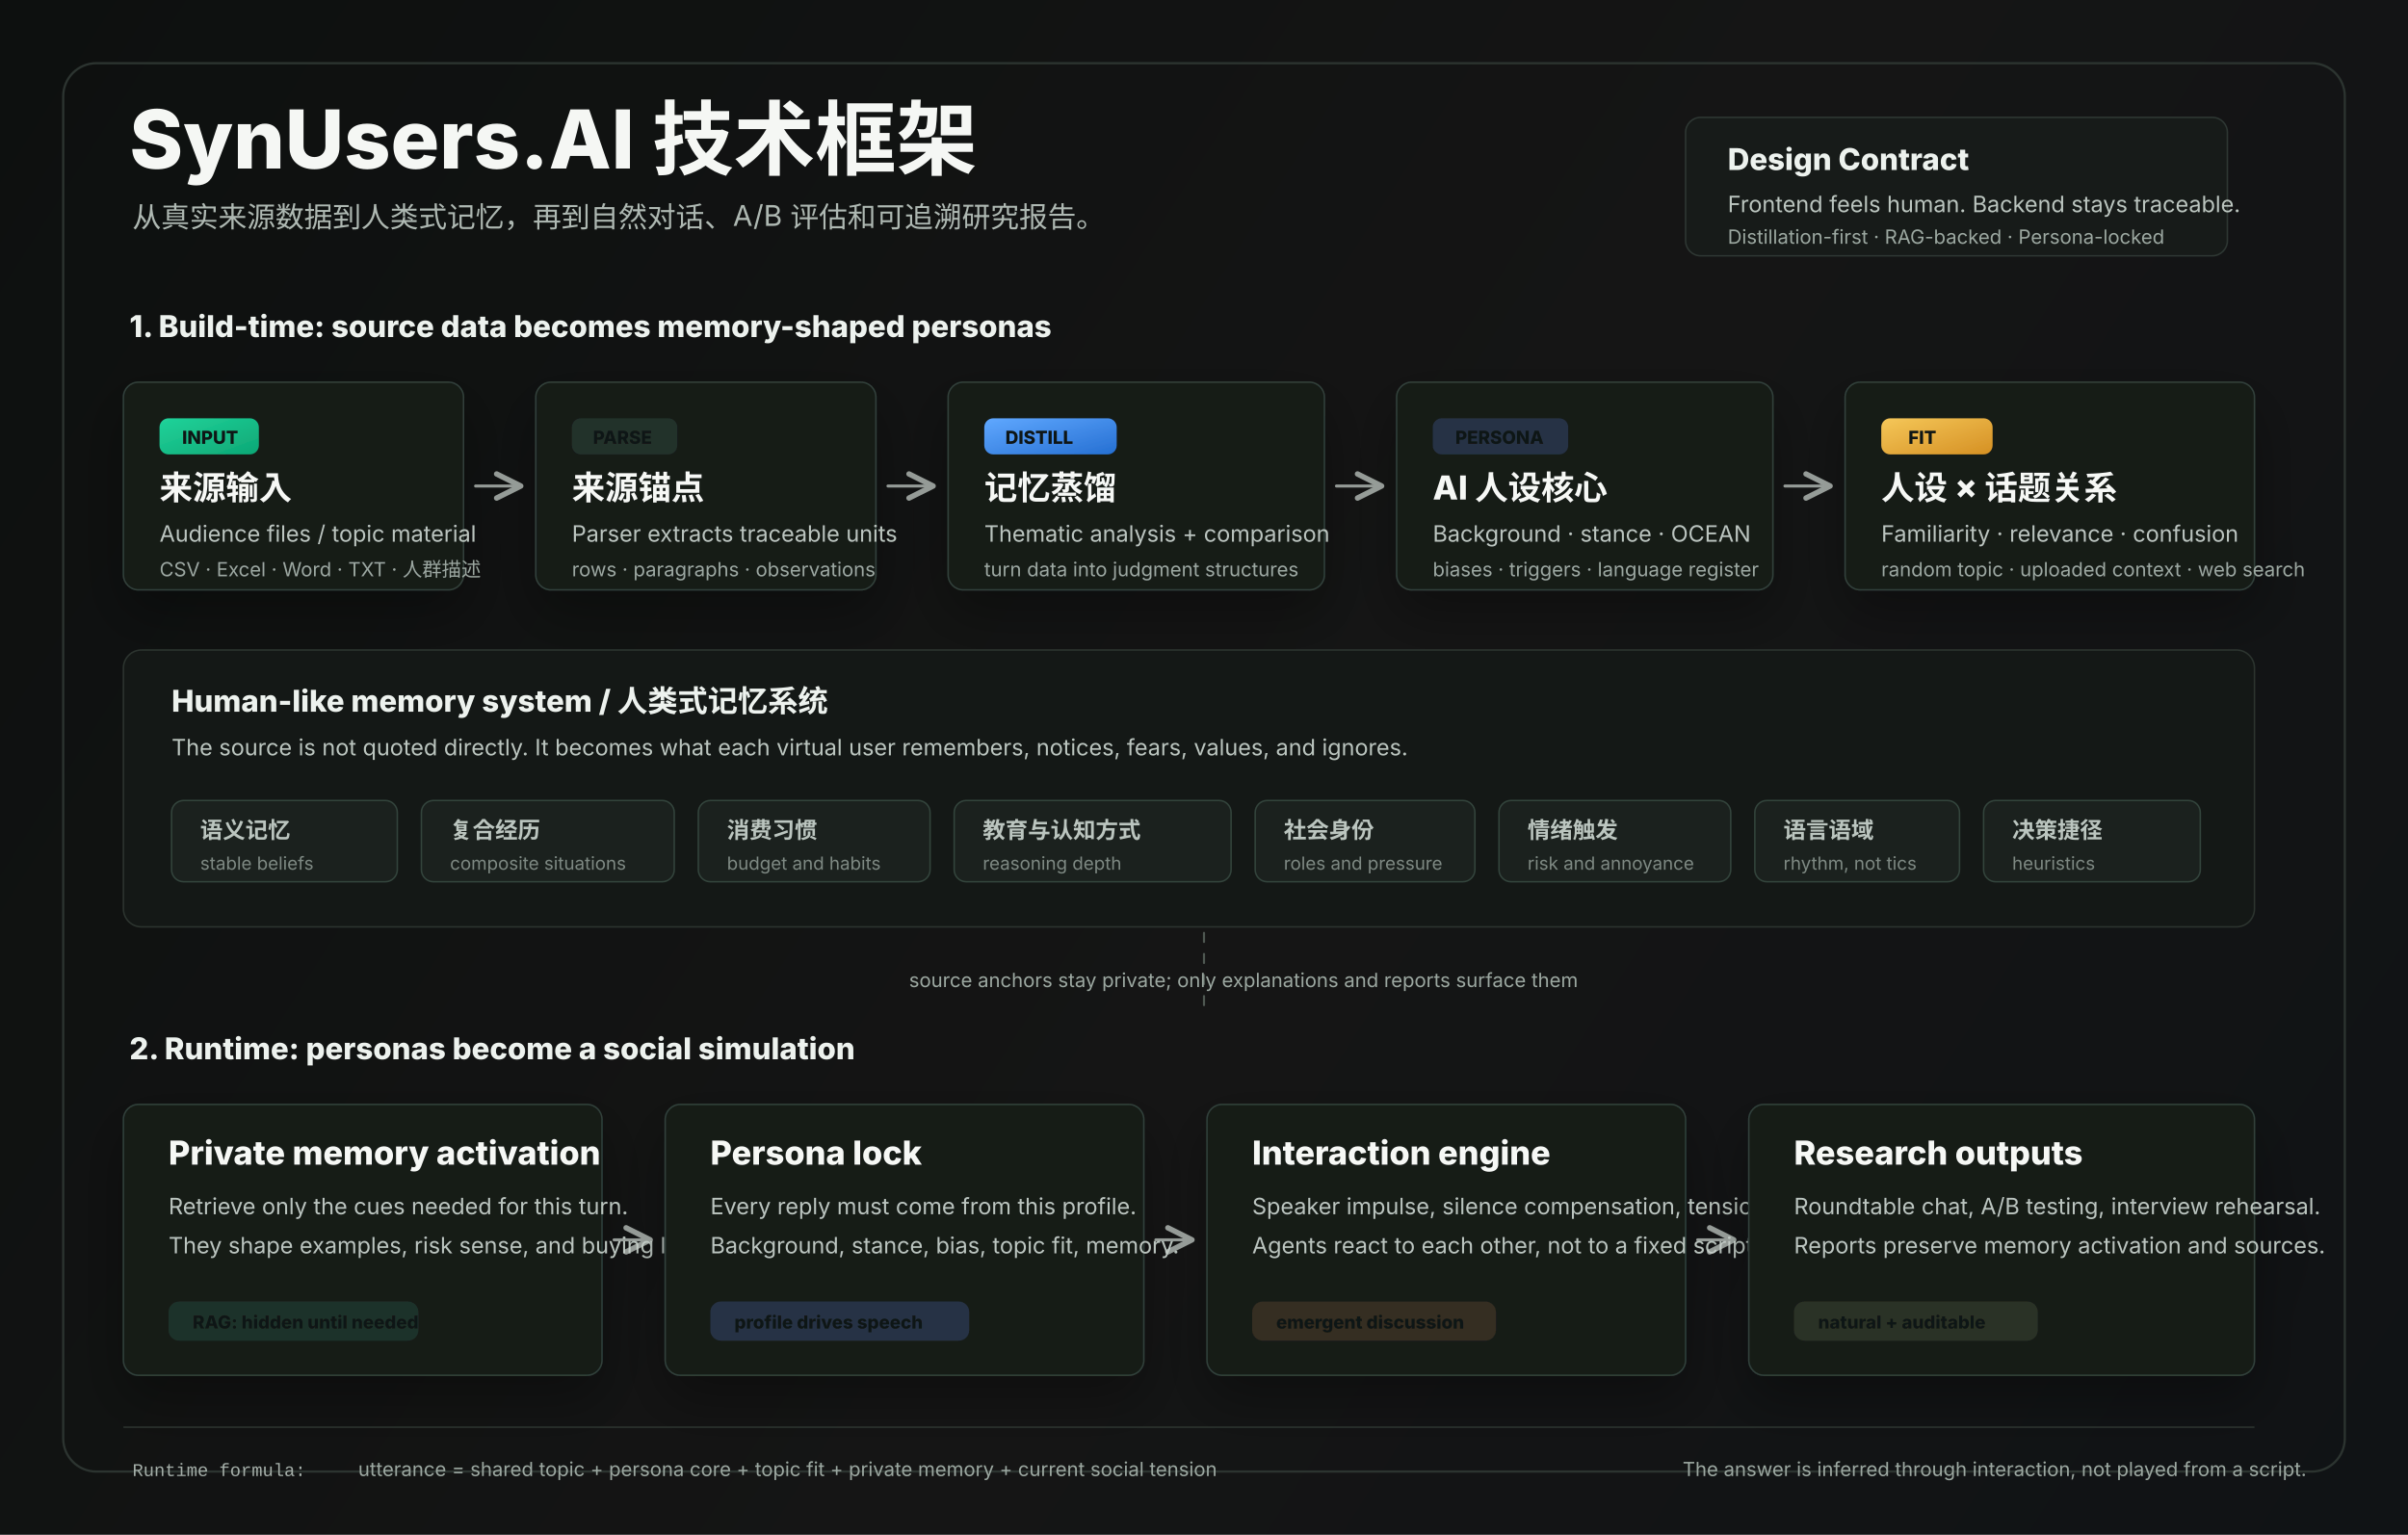
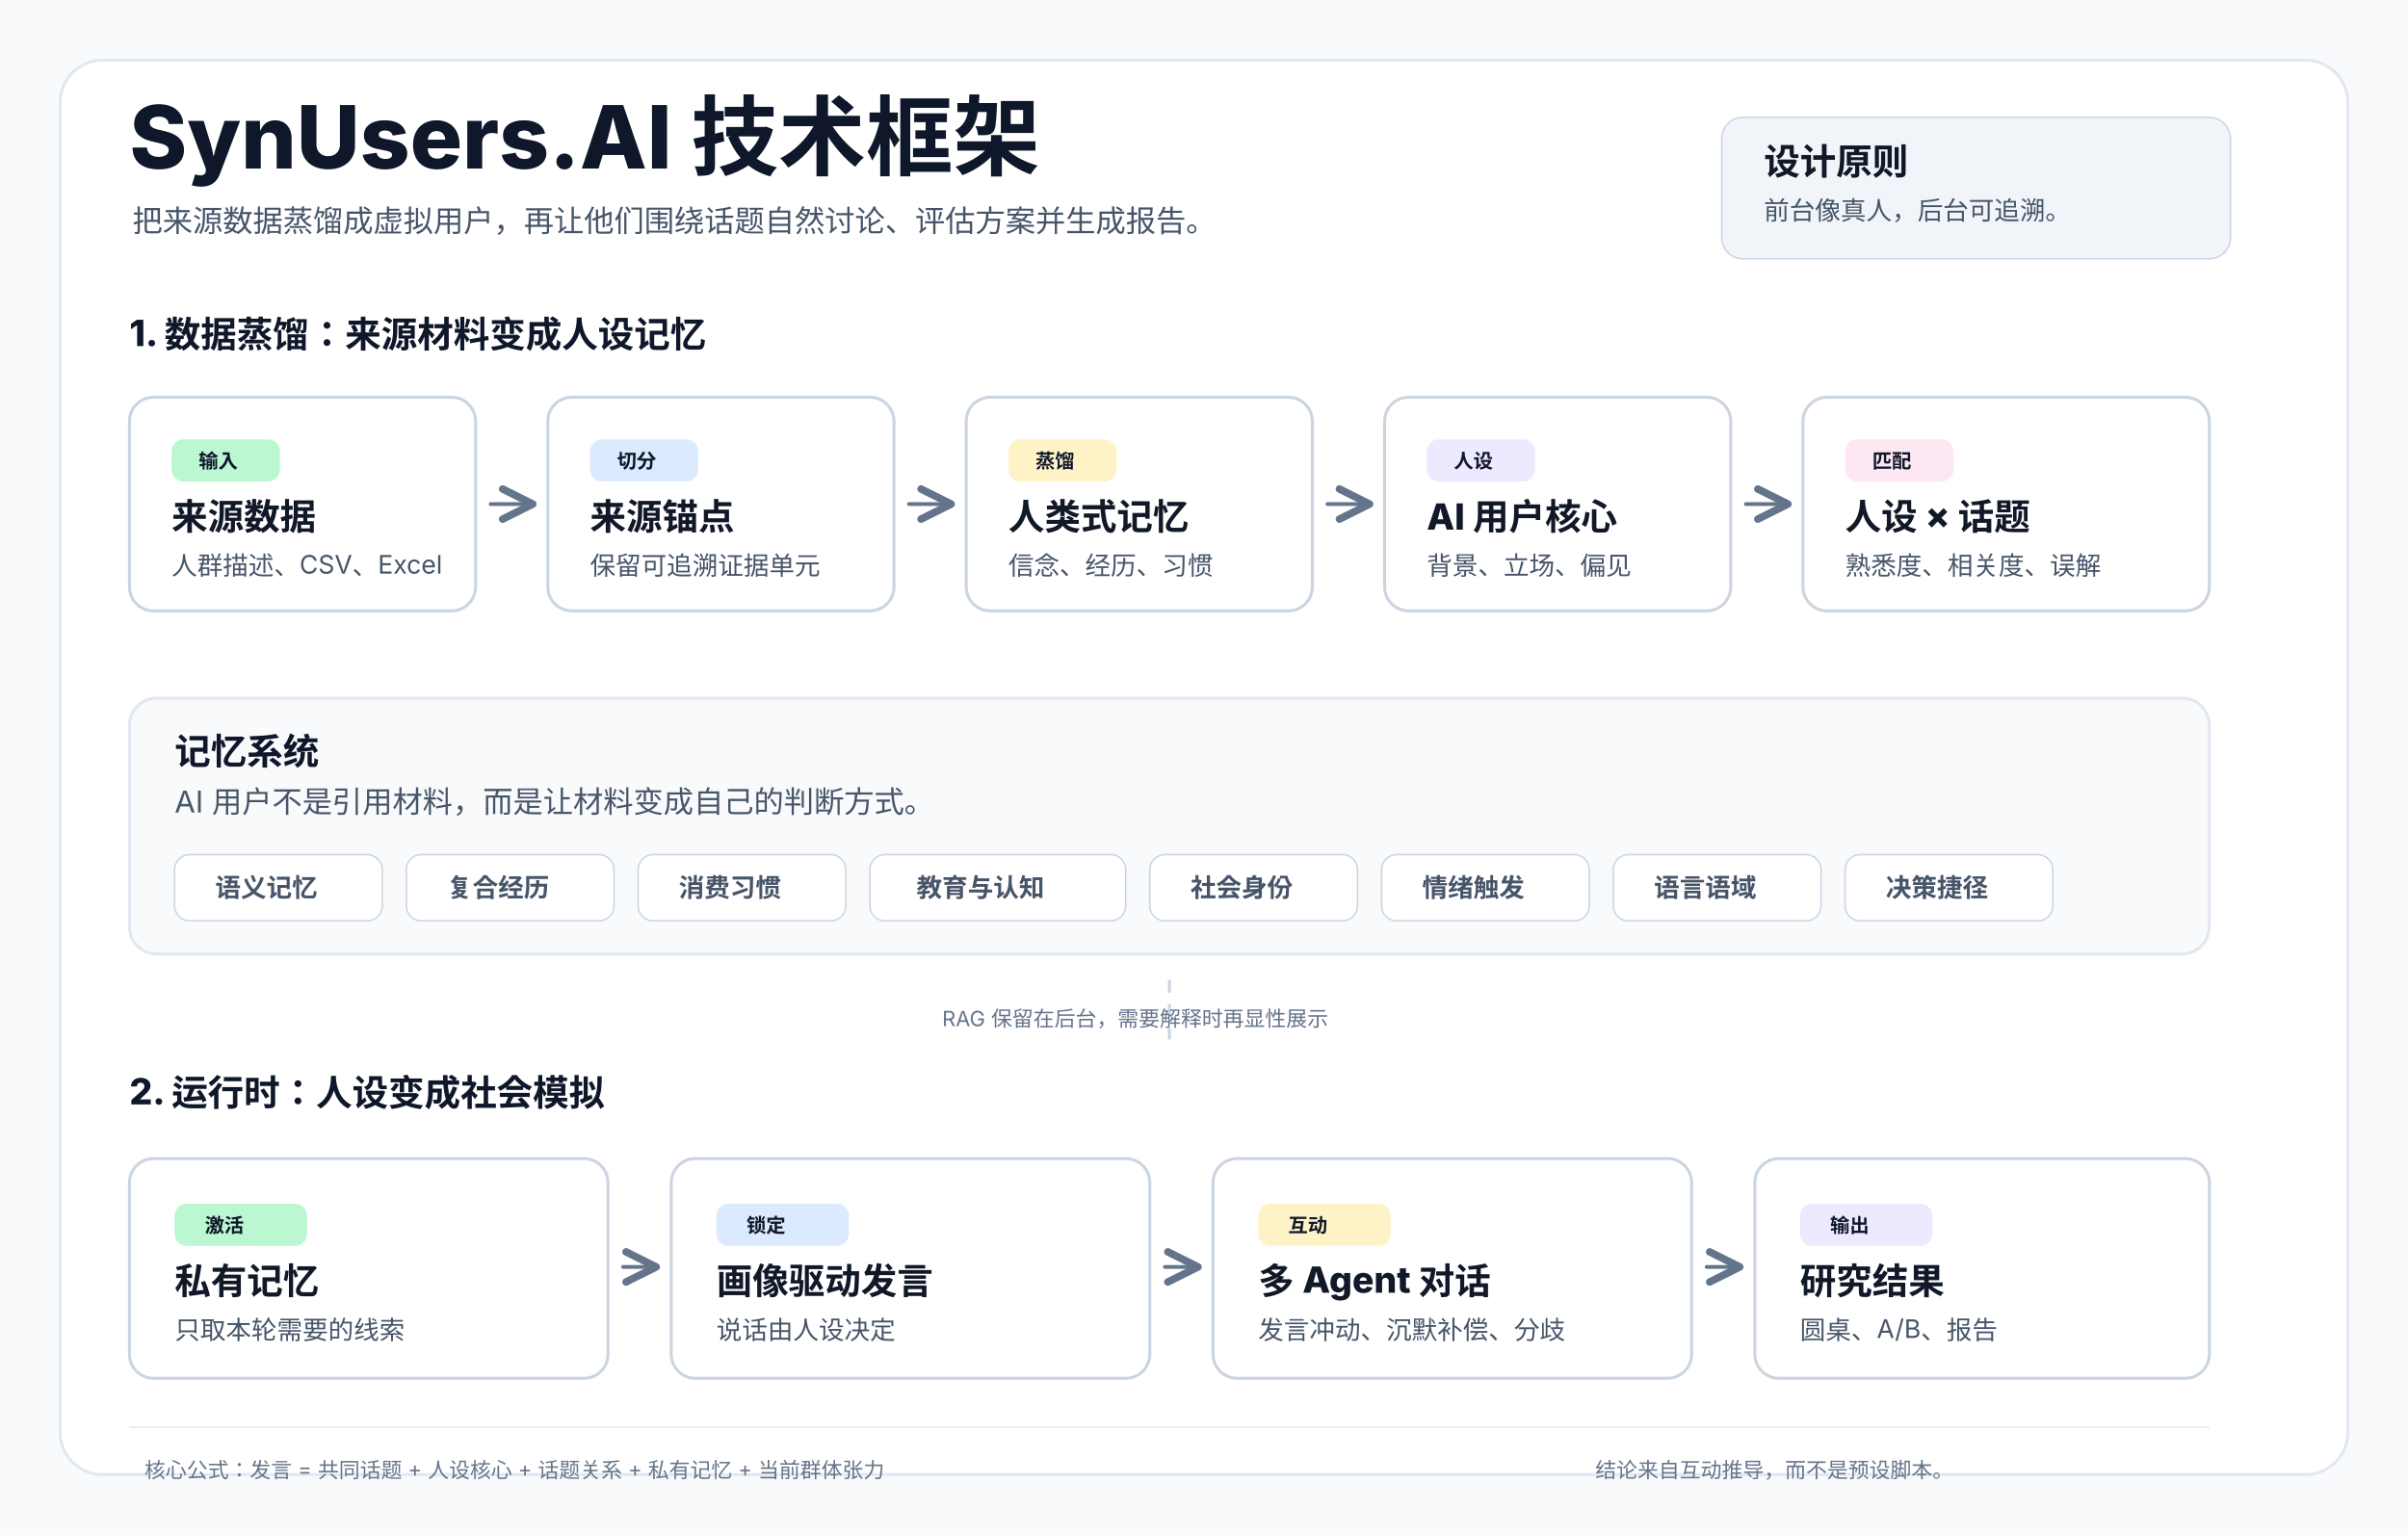
<svg xmlns="http://www.w3.org/2000/svg" width="1600" height="1020" viewBox="0 0 1600 1020" fill="none">
  <defs>
-     <linearGradient id="bg" x1="0" y1="0" x2="1600" y2="1020" gradientUnits="userSpaceOnUse">
-       <stop stop-color="#0D100F" />
-       <stop offset="0.55" stop-color="#151515" />
-       <stop offset="1" stop-color="#101315" />
-     </linearGradient>
-     <linearGradient id="green" x1="0" y1="0" x2="1" y2="1">
-       <stop stop-color="#21D39A" />
-       <stop offset="1" stop-color="#0DA775" />
-     </linearGradient>
-     <linearGradient id="blue" x1="0" y1="0" x2="1" y2="1">
-       <stop stop-color="#60A8FF" />
-       <stop offset="1" stop-color="#256FD2" />
-     </linearGradient>
-     <linearGradient id="amber" x1="0" y1="0" x2="1" y2="1">
-       <stop stop-color="#F5C759" />
-       <stop offset="1" stop-color="#D59023" />
-     </linearGradient>
-     <filter id="shadow" x="-15%" y="-20%" width="130%" height="150%">
-       <feDropShadow dx="0" dy="16" stdDeviation="18" flood-color="#000000" flood-opacity="0.32" />
-     </filter>
    <marker id="arrow" markerWidth="12" markerHeight="12" refX="10" refY="6" orient="auto" markerUnits="strokeWidth">
-       <path d="M2 2L10 6L2 10" stroke="#C8D0CB" stroke-width="1.8" stroke-linecap="round" stroke-linejoin="round" />
+       <path d="M2 2L10 6L2 10" stroke="#64748B" stroke-width="2" stroke-linecap="round" stroke-linejoin="round" />
    </marker>
    <style>
-       .title{font-family:Inter, ui-sans-serif, system-ui, -apple-system, BlinkMacSystemFont, "PingFang SC", "Microsoft YaHei", sans-serif;font-size:54px;font-weight:780;fill:#F5F7F4;letter-spacing:0}
-       .subtitle{font-family:Inter, ui-sans-serif, system-ui, -apple-system, BlinkMacSystemFont, "PingFang SC", "Microsoft YaHei", sans-serif;font-size:19px;fill:#AEB8B2}
-       .section{font-family:Inter, ui-sans-serif, system-ui, -apple-system, BlinkMacSystemFont, "PingFang SC", "Microsoft YaHei", sans-serif;font-size:20px;font-weight:760;fill:#EDF2EE}
-       .cardTitle{font-family:Inter, ui-sans-serif, system-ui, -apple-system, BlinkMacSystemFont, "PingFang SC", "Microsoft YaHei", sans-serif;font-size:22px;font-weight:760;fill:#F6F8F5}
-       .body{font-family:Inter, ui-sans-serif, system-ui, -apple-system, BlinkMacSystemFont, "PingFang SC", "Microsoft YaHei", sans-serif;font-size:15px;fill:#BBC5BF}
-       .small{font-family:Inter, ui-sans-serif, system-ui, -apple-system, BlinkMacSystemFont, "PingFang SC", "Microsoft YaHei", sans-serif;font-size:13px;fill:#9CA8A1}
-       .tiny{font-family:Inter, ui-sans-serif, system-ui, -apple-system, BlinkMacSystemFont, "PingFang SC", "Microsoft YaHei", sans-serif;font-size:12px;fill:#7E8983}
-       .badge{font-family:Inter, ui-sans-serif, system-ui, -apple-system, BlinkMacSystemFont, "PingFang SC", "Microsoft YaHei", sans-serif;font-size:12px;font-weight:780;fill:#111614}
-       .mono{font-family:"SFMono-Regular", Consolas, "Liberation Mono", monospace;font-size:12px;fill:#A4AEA8}
-       .line{stroke:#C8D0CB;stroke-width:2;stroke-linecap:round;stroke-linejoin:round;marker-end:url(#arrow);opacity:.72}
-       .softLine{stroke:#65716A;stroke-width:1.4;stroke-linecap:round;stroke-dasharray:6 8;opacity:.72}
+       .title{font-family:Inter,ui-sans-serif,system-ui,-apple-system,BlinkMacSystemFont,"PingFang SC","Microsoft YaHei",sans-serif;font-size:58px;font-weight:800;fill:#0F172A;letter-spacing:0}
+       .subtitle{font-family:Inter,ui-sans-serif,system-ui,-apple-system,BlinkMacSystemFont,"PingFang SC","Microsoft YaHei",sans-serif;font-size:20px;fill:#475569}
+       .section{font-family:Inter,ui-sans-serif,system-ui,-apple-system,BlinkMacSystemFont,"PingFang SC","Microsoft YaHei",sans-serif;font-size:24px;font-weight:760;fill:#0F172A}
+       .cardTitle{font-family:Inter,ui-sans-serif,system-ui,-apple-system,BlinkMacSystemFont,"PingFang SC","Microsoft YaHei",sans-serif;font-size:24px;font-weight:760;fill:#111827}
+       .body{font-family:Inter,ui-sans-serif,system-ui,-apple-system,BlinkMacSystemFont,"PingFang SC","Microsoft YaHei",sans-serif;font-size:17px;fill:#475569}
+       .small{font-family:Inter,ui-sans-serif,system-ui,-apple-system,BlinkMacSystemFont,"PingFang SC","Microsoft YaHei",sans-serif;font-size:14px;fill:#64748B}
+       .badgeText{font-family:Inter,ui-sans-serif,system-ui,-apple-system,BlinkMacSystemFont,"PingFang SC","Microsoft YaHei",sans-serif;font-size:13px;font-weight:760;fill:#0F172A}
+       .line{stroke:#64748B;stroke-width:2.5;stroke-linecap:round;stroke-linejoin:round;marker-end:url(#arrow)}
+       .softLine{stroke:#CBD5E1;stroke-width:2;stroke-linecap:round;stroke-dasharray:7 9}
    </style>
  </defs>
-   <rect width="1600" height="1020" fill="url(#bg)" />
-   <rect x="42" y="42" width="1516" height="936" rx="22" stroke="#2C3430" stroke-width="1.5" />
+   <rect width="1600" height="1020" fill="#F8FAFC" />
+   <rect x="40" y="40" width="1520" height="940" rx="28" fill="#FFFFFF" stroke="#E2E8F0" stroke-width="2" />
  <text x="86" y="112" class="title">SynUsers.AI 技术框架</text>
-   <text x="88" y="151" class="subtitle">从真实来源数据到人类式记忆，再到自然对话、A/B 评估和可追溯研究报告。</text>
-   <rect x="1120" y="78" width="360" height="92" rx="10" fill="#171B19" stroke="#2E3733" />
-   <text x="1148" y="113" class="section">Design Contract</text>
-   <text x="1148" y="141" class="body">Frontend feels human. Backend stays traceable.</text>
-   <text x="1148" y="162" class="small">Distillation-first · RAG-backed · Persona-locked</text>
-   <text x="86" y="224" class="section">1. Build-time: source data becomes memory-shaped personas</text>
-   <g filter="url(#shadow)">
-     <rect x="82" y="254" width="226" height="138" rx="10" fill="#171B19" stroke="#31413A" />
-     <rect x="106" y="278" width="66" height="24" rx="6" fill="url(#green)" />
-     <text x="121" y="295" class="badge">INPUT</text>
-     <text x="106" y="332" class="cardTitle">来源输入</text>
-     <text x="106" y="360" class="body">Audience files / topic material</text>
-     <text x="106" y="383" class="small">CSV · Excel · Word · TXT · 人群描述</text>
-   </g>
-   <g filter="url(#shadow)">
-     <rect x="356" y="254" width="226" height="138" rx="10" fill="#171B19" stroke="#31413A" />
-     <rect x="380" y="278" width="70" height="24" rx="6" fill="#24322C" />
-     <text x="394" y="295" class="badge" fill="#C7F2DD">PARSE</text>
-     <text x="380" y="332" class="cardTitle">来源锚点</text>
-     <text x="380" y="360" class="body">Parser extracts traceable units</text>
-     <text x="380" y="383" class="small">rows · paragraphs · observations</text>
-   </g>
-   <g filter="url(#shadow)">
-     <rect x="630" y="254" width="250" height="138" rx="10" fill="#171B19" stroke="#31413A" />
-     <rect x="654" y="278" width="88" height="24" rx="6" fill="url(#blue)" />
-     <text x="668" y="295" class="badge">DISTILL</text>
-     <text x="654" y="332" class="cardTitle">记忆蒸馏</text>
-     <text x="654" y="360" class="body">Thematic analysis + comparison</text>
-     <text x="654" y="383" class="small">turn data into judgment structures</text>
-   </g>
-   <g filter="url(#shadow)">
-     <rect x="928" y="254" width="250" height="138" rx="10" fill="#171B19" stroke="#31413A" />
-     <rect x="952" y="278" width="90" height="24" rx="6" fill="#263345" />
-     <text x="967" y="295" class="badge" fill="#CFE2FF">PERSONA</text>
-     <text x="952" y="332" class="cardTitle">AI 人设核心</text>
-     <text x="952" y="360" class="body">Background · stance · OCEAN</text>
-     <text x="952" y="383" class="small">biases · triggers · language register</text>
-   </g>
-   <g filter="url(#shadow)">
-     <rect x="1226" y="254" width="272" height="138" rx="10" fill="#171B19" stroke="#31413A" />
-     <rect x="1250" y="278" width="74" height="24" rx="6" fill="url(#amber)" />
-     <text x="1268" y="295" class="badge">FIT</text>
-     <text x="1250" y="332" class="cardTitle">人设 × 话题关系</text>
-     <text x="1250" y="360" class="body">Familiarity · relevance · confusion</text>
-     <text x="1250" y="383" class="small">random topic · uploaded context · web search</text>
-   </g>
-   <path d="M316 323H346" class="line" />
-   <path d="M590 323H620" class="line" />
-   <path d="M888 323H918" class="line" />
-   <path d="M1186 323H1216" class="line" />
-   <rect x="82" y="432" width="1416" height="184" rx="12" fill="#141816" stroke="#2C342F" />
-   <text x="114" y="473" class="section">Human-like memory system / 人类式记忆系统</text>
-   <text x="114" y="502" class="body">The source is not quoted directly. It becomes what each virtual user remembers, notices, fears, values, and ignores.</text>
+   <text x="88" y="154" class="subtitle">把来源数据蒸馏成虚拟用户，再让他们围绕话题自然讨论、评估方案并生成报告。</text>
+   <rect x="1144" y="78" width="338" height="94" rx="14" fill="#F1F5F9" stroke="#CBD5E1" />
+   <text x="1172" y="116" class="cardTitle" font-size="22">设计原则</text>
+   <text x="1172" y="146" class="body">前台像真人，后台可追溯。</text>
+   <text x="86" y="230" class="section">1. 数据蒸馏：来源材料变成人设记忆</text>
  <g>
-     <rect x="114" y="532" width="150" height="54" rx="8" fill="#1B211E" stroke="#33443C" />
-     <text x="133" y="557" class="body" font-weight="700" fill="#EAF0EC">语义记忆</text>
-     <text x="133" y="578" class="tiny">stable beliefs</text>
+     <rect x="86" y="264" width="230" height="142" rx="16" fill="#FFFFFF" stroke="#CBD5E1" stroke-width="2" />
+     <rect x="114" y="292" width="72" height="28" rx="8" fill="#BBF7D0" />
+     <text x="132" y="311" class="badgeText">输入</text>
+     <text x="114" y="352" class="cardTitle">来源数据</text>
+     <text x="114" y="382" class="body">人群描述、CSV、Excel</text>
  </g>
  <g>
-     <rect x="280" y="532" width="168" height="54" rx="8" fill="#1B211E" stroke="#33443C" />
-     <text x="299" y="557" class="body" font-weight="700" fill="#EAF0EC">复合经历</text>
-     <text x="299" y="578" class="tiny">composite situations</text>
+     <rect x="364" y="264" width="230" height="142" rx="16" fill="#FFFFFF" stroke="#CBD5E1" stroke-width="2" />
+     <rect x="392" y="292" width="72" height="28" rx="8" fill="#DBEAFE" />
+     <text x="410" y="311" class="badgeText">切分</text>
+     <text x="392" y="352" class="cardTitle">来源锚点</text>
+     <text x="392" y="382" class="body">保留可追溯证据单元</text>
  </g>
  <g>
-     <rect x="464" y="532" width="154" height="54" rx="8" fill="#1B211E" stroke="#33443C" />
-     <text x="483" y="557" class="body" font-weight="700" fill="#EAF0EC">消费习惯</text>
-     <text x="483" y="578" class="tiny">budget and habits</text>
+     <rect x="642" y="264" width="230" height="142" rx="16" fill="#FFFFFF" stroke="#CBD5E1" stroke-width="2" />
+     <rect x="670" y="292" width="72" height="28" rx="8" fill="#FEF3C7" />
+     <text x="688" y="311" class="badgeText">蒸馏</text>
+     <text x="670" y="352" class="cardTitle">人类式记忆</text>
+     <text x="670" y="382" class="body">信念、经历、习惯</text>
  </g>
  <g>
-     <rect x="634" y="532" width="184" height="54" rx="8" fill="#1B211E" stroke="#33443C" />
-     <text x="653" y="557" class="body" font-weight="700" fill="#EAF0EC">教育与认知方式</text>
-     <text x="653" y="578" class="tiny">reasoning depth</text>
+     <rect x="920" y="264" width="230" height="142" rx="16" fill="#FFFFFF" stroke="#CBD5E1" stroke-width="2" />
+     <rect x="948" y="292" width="72" height="28" rx="8" fill="#EDE9FE" />
+     <text x="966" y="311" class="badgeText">人设</text>
+     <text x="948" y="352" class="cardTitle">AI 用户核心</text>
+     <text x="948" y="382" class="body">背景、立场、偏见</text>
  </g>
  <g>
-     <rect x="834" y="532" width="146" height="54" rx="8" fill="#1B211E" stroke="#33443C" />
-     <text x="853" y="557" class="body" font-weight="700" fill="#EAF0EC">社会身份</text>
-     <text x="853" y="578" class="tiny">roles and pressure</text>
+     <rect x="1198" y="264" width="270" height="142" rx="16" fill="#FFFFFF" stroke="#CBD5E1" stroke-width="2" />
+     <rect x="1226" y="292" width="72" height="28" rx="8" fill="#FCE7F3" />
+     <text x="1244" y="311" class="badgeText">匹配</text>
+     <text x="1226" y="352" class="cardTitle">人设 × 话题</text>
+     <text x="1226" y="382" class="body">熟悉度、相关度、误解</text>
+   </g>
+   <path d="M326 335H354" class="line" />
+   <path d="M604 335H632" class="line" />
+   <path d="M882 335H910" class="line" />
+   <path d="M1160 335H1188" class="line" />
+   <rect x="86" y="464" width="1382" height="170" rx="18" fill="#F8FAFC" stroke="#E2E8F0" stroke-width="2" />
+   <text x="116" y="508" class="section">记忆系统</text>
+   <text x="116" y="540" class="subtitle" font-size="18">AI 用户不是引用材料，而是让材料变成自己的判断方式。</text>
+   <g>
+     <rect x="116" y="568" width="138" height="44" rx="10" fill="#FFFFFF" stroke="#CBD5E1" />
+     <text x="143" y="596" class="body" font-weight="700">语义记忆</text>
  </g>
  <g>
-     <rect x="996" y="532" width="154" height="54" rx="8" fill="#1B211E" stroke="#33443C" />
-     <text x="1015" y="557" class="body" font-weight="700" fill="#EAF0EC">情绪触发</text>
-     <text x="1015" y="578" class="tiny">risk and annoyance</text>
+     <rect x="270" y="568" width="138" height="44" rx="10" fill="#FFFFFF" stroke="#CBD5E1" />
+     <text x="297" y="596" class="body" font-weight="700">复合经历</text>
  </g>
  <g>
-     <rect x="1166" y="532" width="136" height="54" rx="8" fill="#1B211E" stroke="#33443C" />
-     <text x="1185" y="557" class="body" font-weight="700" fill="#EAF0EC">语言语域</text>
-     <text x="1185" y="578" class="tiny">rhythm, not tics</text>
+     <rect x="424" y="568" width="138" height="44" rx="10" fill="#FFFFFF" stroke="#CBD5E1" />
+     <text x="451" y="596" class="body" font-weight="700">消费习惯</text>
  </g>
  <g>
-     <rect x="1318" y="532" width="144" height="54" rx="8" fill="#1B211E" stroke="#33443C" />
-     <text x="1337" y="557" class="body" font-weight="700" fill="#EAF0EC">决策捷径</text>
-     <text x="1337" y="578" class="tiny">heuristics</text>
+     <rect x="578" y="568" width="170" height="44" rx="10" fill="#FFFFFF" stroke="#CBD5E1" />
+     <text x="609" y="596" class="body" font-weight="700">教育与认知</text>
  </g>
-   <path d="M800 620V670" class="softLine" />
-   <text x="604" y="656" class="small">source anchors stay private; only explanations and reports surface them</text>
-   <text x="86" y="704" class="section">2. Runtime: personas become a social simulation</text>
-   <g filter="url(#shadow)">
-     <rect x="82" y="734" width="318" height="180" rx="10" fill="#171B19" stroke="#30413A" />
-     <text x="112" y="774" class="cardTitle">Private memory activation</text>
-     <text x="112" y="807" class="body">Retrieve only the cues needed for this turn.</text>
-     <text x="112" y="833" class="body">They shape examples, risk sense, and buying logic.</text>
-     <rect x="112" y="865" width="166" height="26" rx="7" fill="#1F332A" />
-     <text x="128" y="883" class="badge" fill="#BDF5DD">RAG: hidden until needed</text>
+   <g>
+     <rect x="764" y="568" width="138" height="44" rx="10" fill="#FFFFFF" stroke="#CBD5E1" />
+     <text x="791" y="596" class="body" font-weight="700">社会身份</text>
  </g>
-   <g filter="url(#shadow)">
-     <rect x="442" y="734" width="318" height="180" rx="10" fill="#171B19" stroke="#30413A" />
-     <text x="472" y="774" class="cardTitle">Persona lock</text>
-     <text x="472" y="807" class="body">Every reply must come from this profile.</text>
-     <text x="472" y="833" class="body">Background, stance, bias, topic fit, memory.</text>
-     <rect x="472" y="865" width="172" height="26" rx="7" fill="#263345" />
-     <text x="488" y="883" class="badge" fill="#CEE1FF">profile drives speech</text>
+   <g>
+     <rect x="918" y="568" width="138" height="44" rx="10" fill="#FFFFFF" stroke="#CBD5E1" />
+     <text x="945" y="596" class="body" font-weight="700">情绪触发</text>
  </g>
-   <g filter="url(#shadow)">
-     <rect x="802" y="734" width="318" height="180" rx="10" fill="#171B19" stroke="#30413A" />
-     <text x="832" y="774" class="cardTitle">Interaction engine</text>
-     <text x="832" y="807" class="body">Speaker impulse, silence compensation, tension.</text>
-     <text x="832" y="833" class="body">Agents react to each other, not to a fixed script.</text>
-     <rect x="832" y="865" width="162" height="26" rx="7" fill="#342D20" />
-     <text x="848" y="883" class="badge" fill="#FFE2A0">emergent discussion</text>
+   <g>
+     <rect x="1072" y="568" width="138" height="44" rx="10" fill="#FFFFFF" stroke="#CBD5E1" />
+     <text x="1099" y="596" class="body" font-weight="700">语言语域</text>
  </g>
-   <g filter="url(#shadow)">
-     <rect x="1162" y="734" width="336" height="180" rx="10" fill="#171B19" stroke="#30413A" />
-     <text x="1192" y="774" class="cardTitle">Research outputs</text>
-     <text x="1192" y="807" class="body">Roundtable chat, A/B testing, interview rehearsal.</text>
-     <text x="1192" y="833" class="body">Reports preserve memory activation and sources.</text>
-     <rect x="1192" y="865" width="162" height="26" rx="7" fill="#2C3325" />
-     <text x="1208" y="883" class="badge" fill="#D8F2B8">natural + auditable</text>
+   <g>
+     <rect x="1226" y="568" width="138" height="44" rx="10" fill="#FFFFFF" stroke="#CBD5E1" />
+     <text x="1253" y="596" class="body" font-weight="700">决策捷径</text>
  </g>
-   <path d="M408 824H432" class="line" />
-   <path d="M768 824H792" class="line" />
-   <path d="M1128 824H1152" class="line" />
-   <rect x="82" y="948" width="1416" height="1" fill="#2C342F" />
-   <text x="88" y="981" class="mono">Runtime formula:</text>
-   <text x="238" y="981" class="small">utterance = shared topic + persona core + topic fit + private memory + current social tension</text>
-   <text x="1118" y="981" class="small">The answer is inferred through interaction, not played from a script.</text>
+   <path d="M777 652V690" class="softLine" />
+   <text x="626" y="682" class="small">RAG 保留在后台，需要解释时再显性展示</text>
+   <text x="86" y="734" class="section">2. 运行时：人设变成社会模拟</text>
+   <g>
+     <rect x="86" y="770" width="318" height="146" rx="16" fill="#FFFFFF" stroke="#CBD5E1" stroke-width="2" />
+     <rect x="116" y="800" width="88" height="28" rx="8" fill="#BBF7D0" />
+     <text x="136" y="819" class="badgeText">激活</text>
+     <text x="116" y="860" class="cardTitle">私有记忆</text>
+     <text x="116" y="890" class="body">只取本轮需要的线索</text>
+   </g>
+   <g>
+     <rect x="446" y="770" width="318" height="146" rx="16" fill="#FFFFFF" stroke="#CBD5E1" stroke-width="2" />
+     <rect x="476" y="800" width="88" height="28" rx="8" fill="#DBEAFE" />
+     <text x="496" y="819" class="badgeText">锁定</text>
+     <text x="476" y="860" class="cardTitle">画像驱动发言</text>
+     <text x="476" y="890" class="body">说话由人设决定</text>
+   </g>
+   <g>
+     <rect x="806" y="770" width="318" height="146" rx="16" fill="#FFFFFF" stroke="#CBD5E1" stroke-width="2" />
+     <rect x="836" y="800" width="88" height="28" rx="8" fill="#FEF3C7" />
+     <text x="856" y="819" class="badgeText">互动</text>
+     <text x="836" y="860" class="cardTitle">多 Agent 对话</text>
+     <text x="836" y="890" class="body">发言冲动、沉默补偿、分歧</text>
+   </g>
+   <g>
+     <rect x="1166" y="770" width="302" height="146" rx="16" fill="#FFFFFF" stroke="#CBD5E1" stroke-width="2" />
+     <rect x="1196" y="800" width="88" height="28" rx="8" fill="#EDE9FE" />
+     <text x="1216" y="819" class="badgeText">输出</text>
+     <text x="1196" y="860" class="cardTitle">研究结果</text>
+     <text x="1196" y="890" class="body">圆桌、A/B、报告</text>
+   </g>
+   <path d="M414 842H436" class="line" />
+   <path d="M774 842H796" class="line" />
+   <path d="M1134 842H1156" class="line" />
+   <rect x="86" y="948" width="1382" height="1" fill="#E2E8F0" />
+   <text x="96" y="982" class="small">核心公式：发言 = 共同话题 + 人设核心 + 话题关系 + 私有记忆 + 当前群体张力</text>
+   <text x="1060" y="982" class="small">结论来自互动推导，而不是预设脚本。</text>
</svg>
